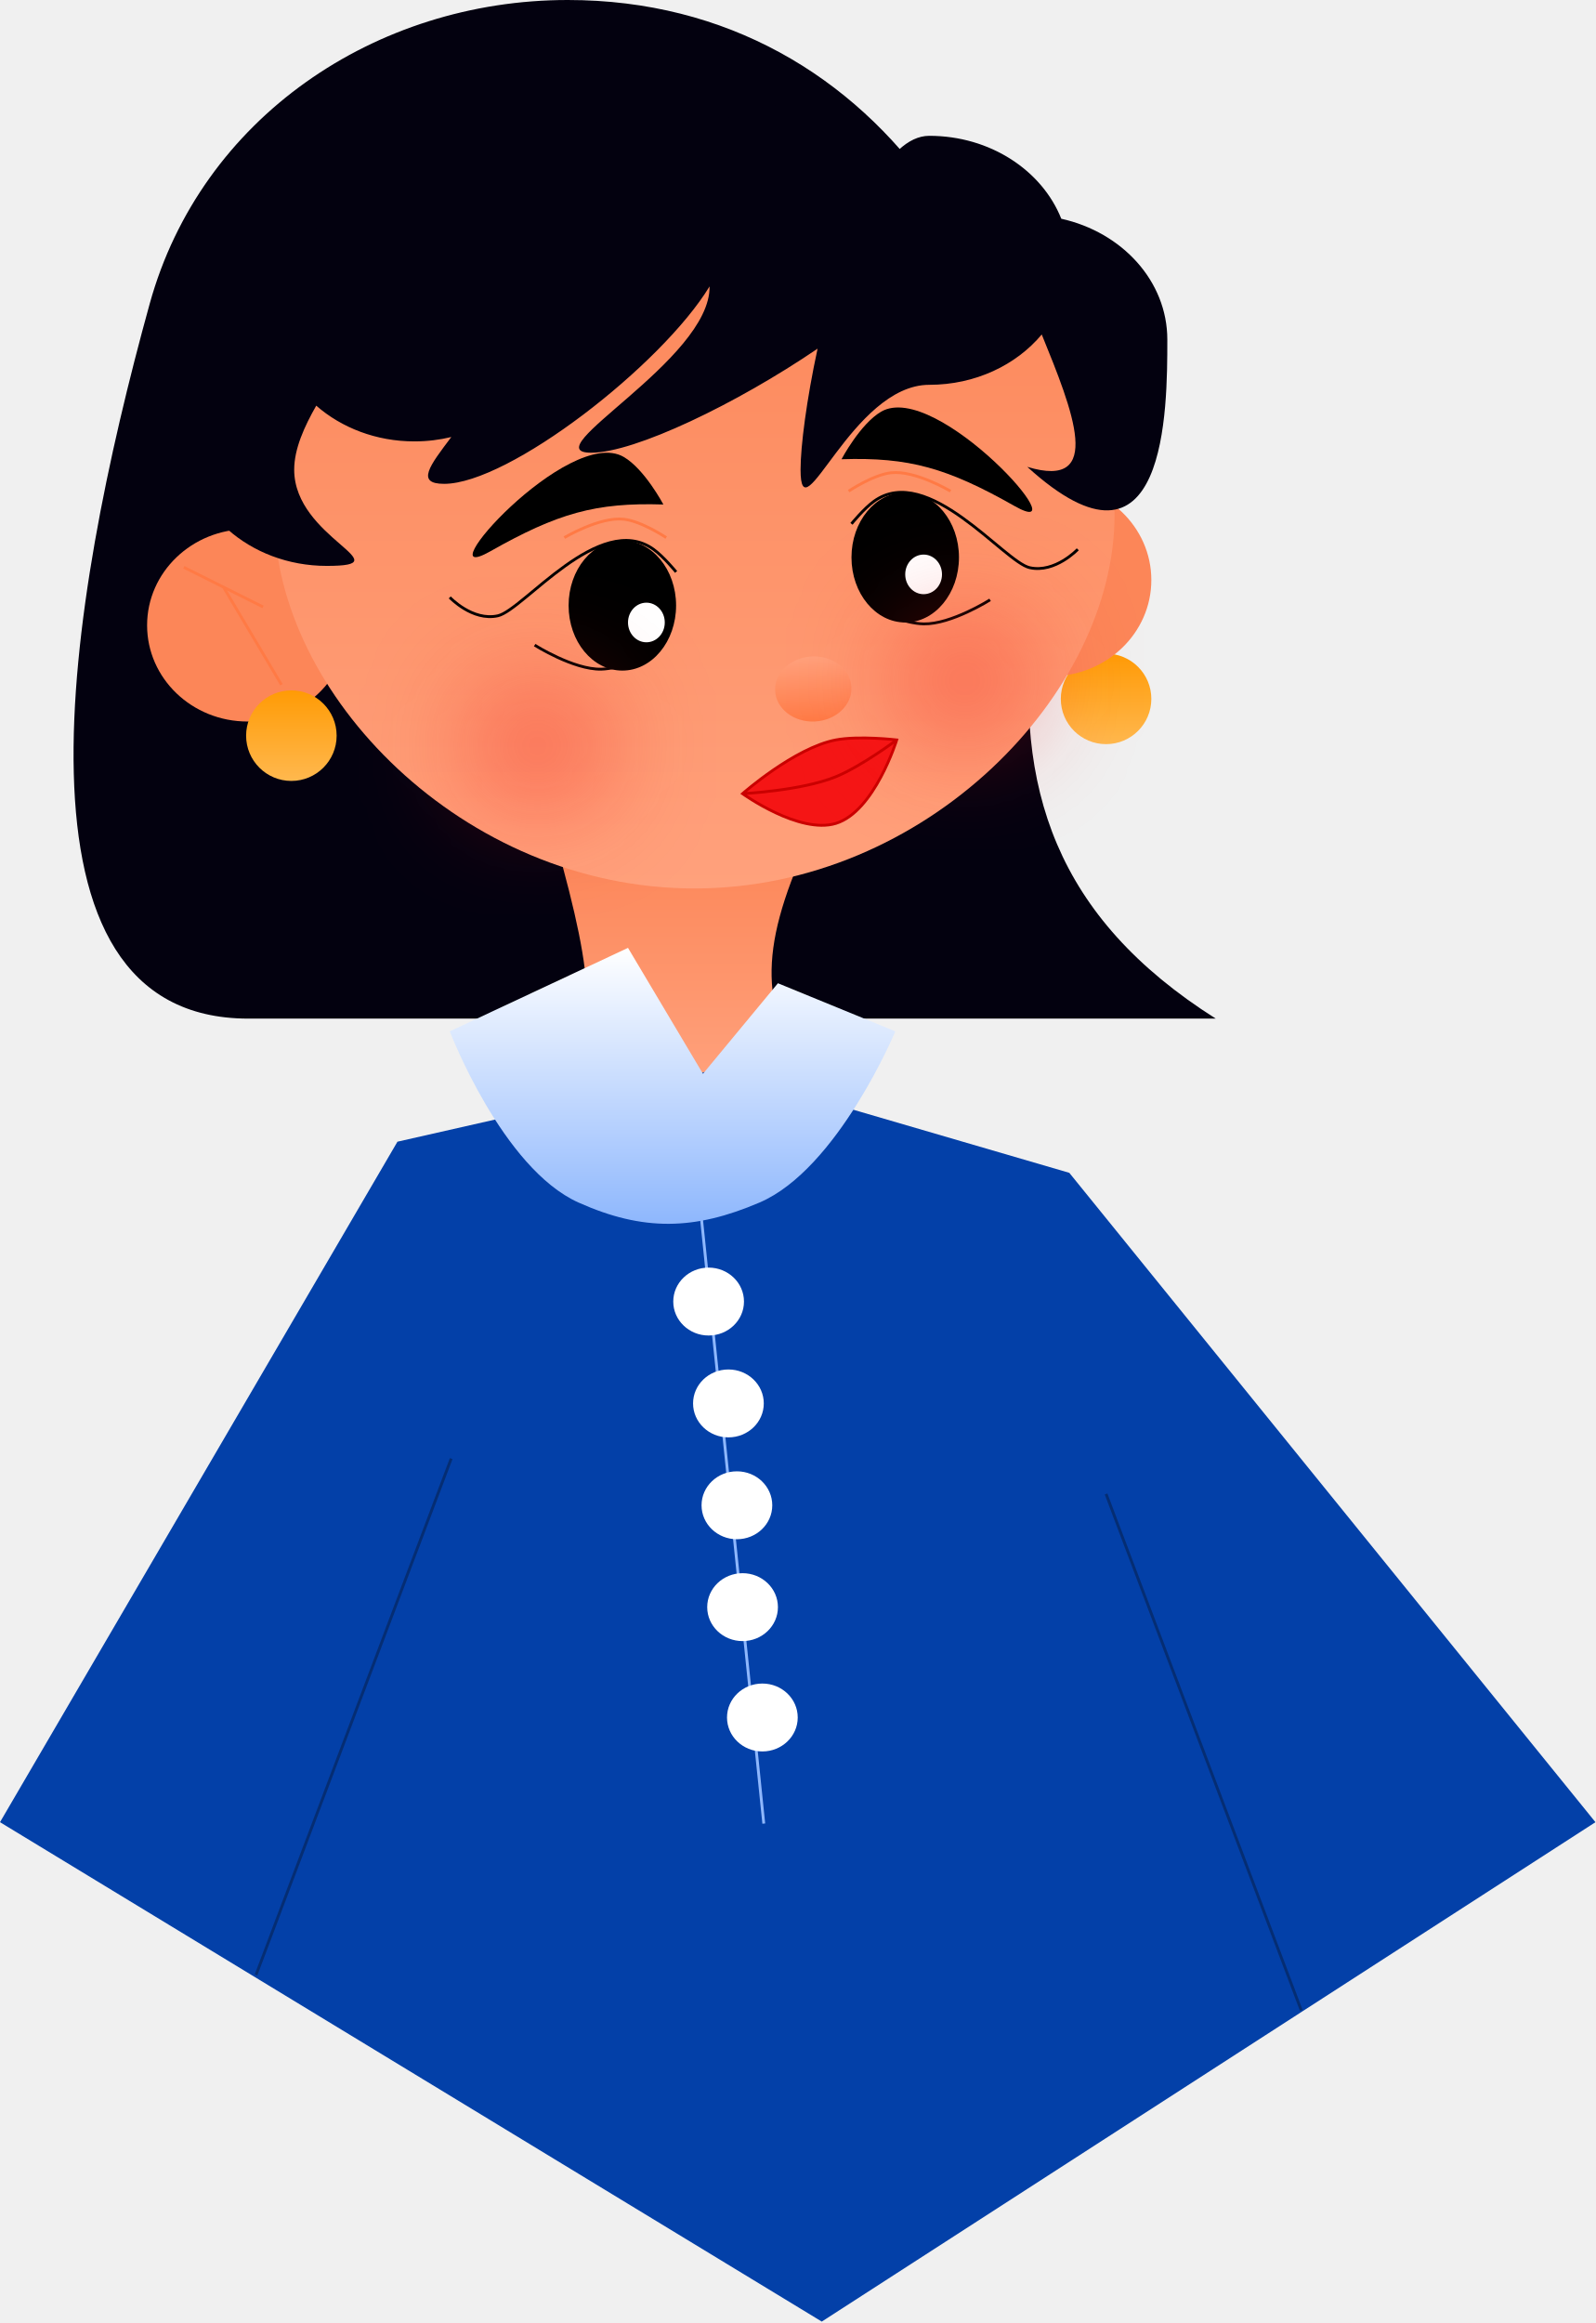
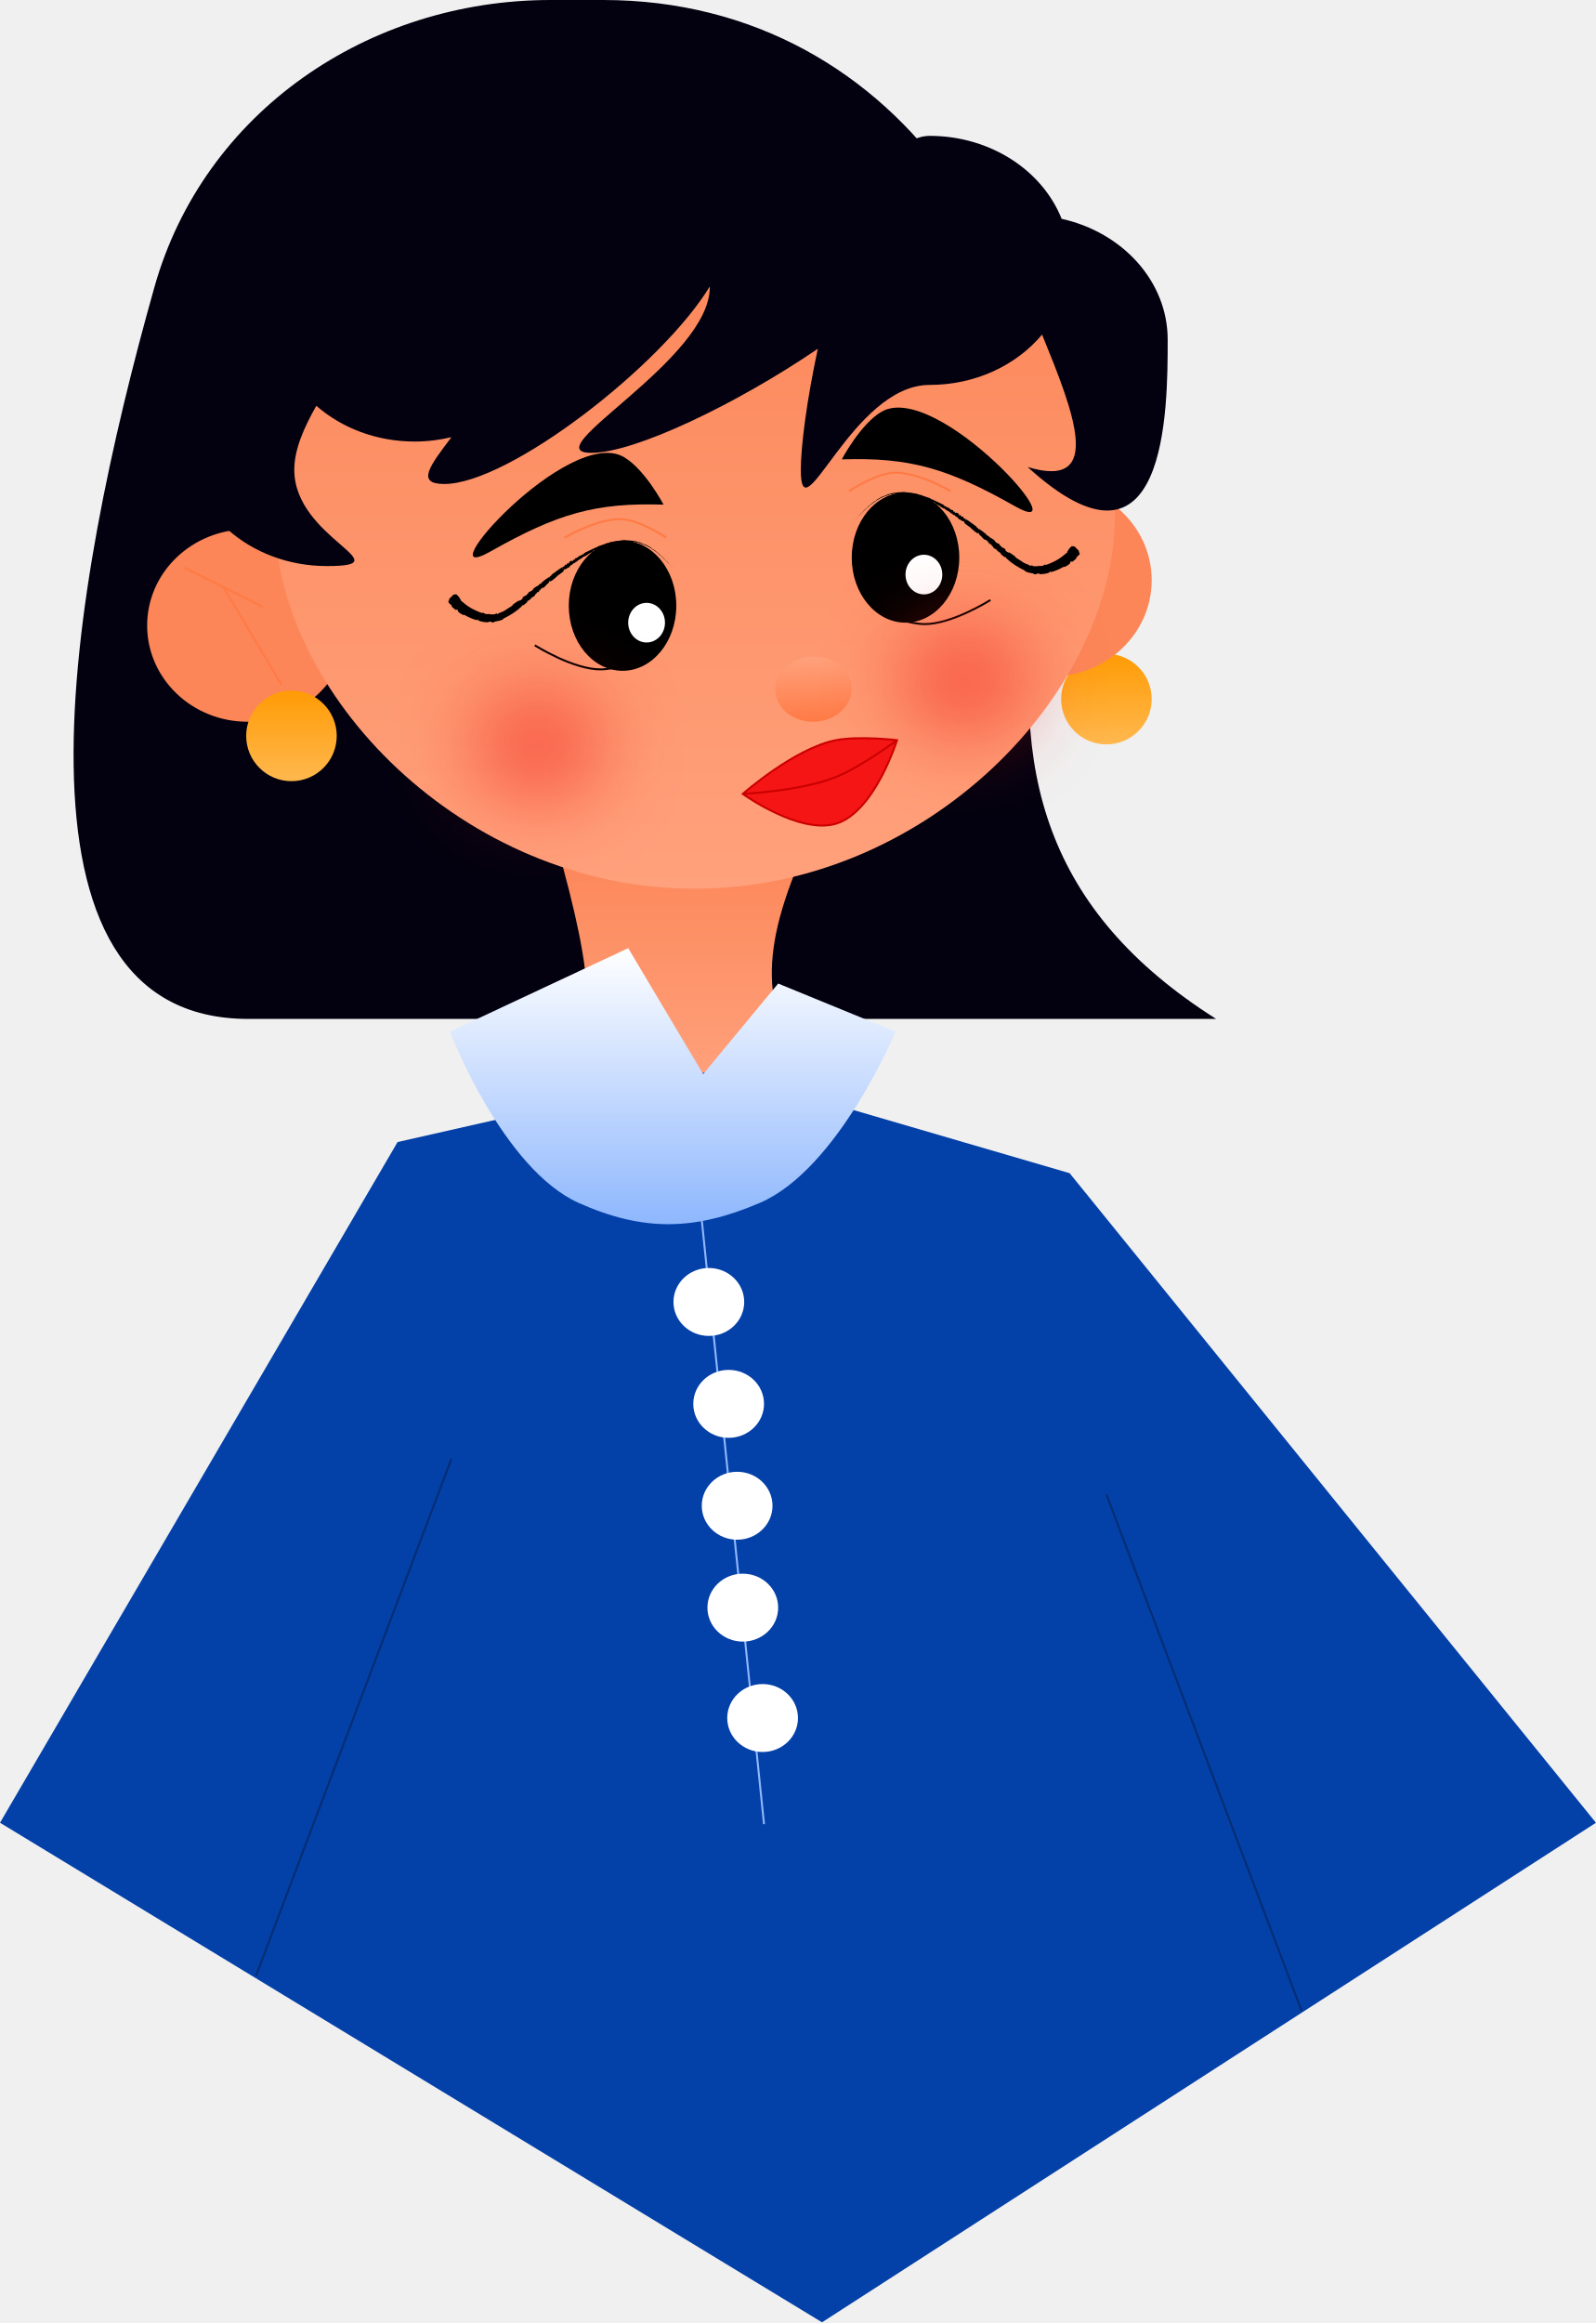
- <svg xmlns="http://www.w3.org/2000/svg" width="564" height="821" viewBox="0 0 564 821" fill="none">
-   <path d="M52.931 107.31C23.582 213.407 -0.922 360 87.778 360H429.778C373.196 324.208 358.353 278.384 365.101 219.348C377.884 107.51 313.273 0 200.707 0C132.654 0 71.075 41.721 52.931 107.31Z" fill="#03010F" />
-   <path d="M196.5 383.5C211.773 367.604 210.598 347.412 196.5 297.5H285.5C267.429 337.584 269.618 355.627 285.5 383.5H196.5Z" fill="url(#paint0_linear_407_3073)" />
-   <ellipse cx="87.5" cy="221" rx="35.5" ry="34" fill="#FC8658" />
-   <circle cx="103" cy="260" r="16" fill="url(#paint1_linear_407_3073)" />
-   <circle cx="391" cy="247" r="16" fill="url(#paint2_linear_407_3073)" />
-   <ellipse cx="35.5" cy="34" rx="35.5" ry="34" transform="matrix(-1 0 0 1 407 171)" fill="#FC8658" />
-   <path d="M394 182C394 244.96 327.514 314 245.5 314C163.486 314 97 244.96 97 182C97 119.04 163.486 68 245.5 68C327.514 68 394 119.04 394 182Z" fill="url(#paint3_linear_407_3073)" />
-   <path d="M279.5 37C294.862 37 308.59 43.221 317.669 52.983C321.087 49.807 324.704 48 328.5 48C350.042 48 368.365 60.233 375.169 77.309C396.699 82.082 412.65 99.384 412.65 120C412.65 144.301 412.65 210 363.15 165C390.596 173.317 379.201 145.05 368.26 118.211C359.239 129.005 344.789 136 328.5 136C301.162 136 283 190.301 283 166C283 157.687 285.125 141.252 289.017 123.226C260.42 142.693 224.377 160 209 160C187.891 160 251.25 127.208 250.835 101.216C233.912 129.1 179.903 171 157 171C146.841 171 151.965 164.509 159.544 154.452C155.388 155.459 151.015 156 146.5 156C132.98 156 120.728 151.18 111.795 143.37C107.577 150.757 104 158.627 104 166C104 190.301 142.838 200 115.5 200C88.162 200 66 180.301 66 156C66 137.471 78.885 121.619 97.124 115.133C97.042 114.098 97 113.053 97 112C97 87.7 119.162 68 146.5 68C151.502 68 156.33 68.662 160.882 69.889C168.392 54.088 185.99 43 206.5 43C219.389 43 231.127 47.381 239.935 54.557C248.968 43.895 263.328 37 279.5 37Z" fill="#03010F" />
-   <path d="M159 211.132C159 211.132 167 219.632 176 217.632C185 215.632 212.029 180.506 231 194.132C234.589 196.709 239 202.132 239 202.132" stroke="black" />
-   <path d="M381 194.132C381 194.132 373 202.632 364 200.632C355 198.632 327.971 163.506 309 177.132C305.411 179.709 301 185.132 301 185.132" stroke="black" />
-   <ellipse cx="220" cy="214" rx="19" ry="23" fill="black" />
-   <ellipse cx="320" cy="197" rx="19" ry="23" fill="black" />
-   <path d="M189 228C189 228 202.743 236.699 212.5 236.5C218.75 236.373 228 232.5 228 232.5" stroke="black" />
-   <path d="M350 212C350 212 336.257 220.699 326.5 220.5C320.25 220.373 311 216.5 311 216.5" stroke="black" />
-   <path d="M220.457 161.473C200.905 150.185 149.41 208.365 173.27 194.875C197.131 181.384 210.537 177.533 234.504 178.302C234.504 178.302 227.871 165.754 220.457 161.473Z" fill="black" />
-   <path d="M311.526 145.473C331.078 134.185 382.573 192.365 358.713 178.875C334.853 165.384 321.446 161.533 297.479 162.302C297.479 162.302 304.112 149.754 311.526 145.473Z" fill="black" />
-   <ellipse cx="228.5" cy="220" rx="6.5" ry="7" fill="white" />
-   <ellipse cx="326.5" cy="203" rx="6.5" ry="7" fill="white" />
-   <ellipse cx="287.5" cy="243.5" rx="13.5" ry="11.5" transform="rotate(-2.83036 287.5 243.5)" fill="url(#paint4_linear_407_3073)" />
-   <path d="M295.5 261.5C303.75 259.939 317 261.5 317 261.5C317 261.5 309.129 286.821 295.5 291C282.57 294.964 262.5 280.5 262.5 280.5C262.5 280.5 280.888 264.264 295.5 261.5Z" fill="#F51515" />
-   <path d="M262.5 280.5C262.5 280.5 283.376 279.459 295.5 274.5C304.582 270.786 317 261.5 317 261.5M317 261.5C317 261.5 309.129 286.821 295.5 291C282.57 294.964 262.5 280.5 262.5 280.5C262.5 280.5 280.888 264.264 295.5 261.5C303.75 259.939 317 261.5 317 261.5Z" stroke="#CA0000" />
-   <path d="M199.5 190C199.5 190 211.966 182.568 220.5 183.5C226.847 184.193 235.5 190 235.5 190" stroke="#FF7A45" />
-   <path d="M336 173.581C336 173.581 323.534 166.149 315 167.081C308.653 167.774 300 173.581 300 173.581" stroke="#FF7A45" />
+ <svg xmlns="http://www.w3.org/2000/svg" width="804" height="1170" viewBox="0 0 804 1170" fill="none">
+   <path d="M77.795 144.598C34.971 296.374 -3.665 513.191 125.13 513.191H612.662C526.491 458.683 508.229 387.851 522.856 295.172C546.516 145.259 455.584 0 303.816 0H277.387C185.635 0 102.711 56.294 77.795 144.598Z" fill="#03010F" />
+   <path d="M280.117 546.691C301.89 524.031 300.213 495.248 280.117 424.096H406.989C381.228 481.237 384.349 506.957 406.989 546.691H280.117Z" fill="url(#paint0_linear_407_3073)" />
+   <ellipse cx="124.734" cy="315.043" rx="50.606" ry="48.468" fill="#FC8658" />
+   <circle cx="146.83" cy="370.638" r="22.808" fill="url(#paint1_linear_407_3073)" />
+   <circle cx="557.383" cy="352.106" r="22.808" fill="url(#paint2_linear_407_3073)" />
+   <ellipse cx="50.606" cy="48.468" rx="50.606" ry="48.468" transform="matrix(-1 0 0 1 580.191 243.766)" fill="#FC8658" />
+   <path d="M561.66 259.447C561.66 349.199 466.882 447.617 349.968 447.617C233.054 447.617 138.277 349.199 138.277 259.447C138.277 169.695 233.054 96.936 349.968 96.936C466.882 96.936 561.66 169.695 561.66 259.447Z" fill="url(#paint3_linear_407_3073)" />
+   <path d="M398.437 52.745C420.336 52.745 439.904 61.612 452.847 75.528C457.719 71.001 462.877 68.425 468.287 68.425C498.995 68.425 525.122 85.862 534.82 110.204C565.51 117.01 588.246 141.677 588.246 171.064C588.246 205.705 588.246 299.361 517.683 235.212C556.807 247.068 540.564 206.774 524.967 168.514C512.108 183.901 491.508 193.873 468.287 193.873C429.316 193.873 403.426 271.279 403.426 236.638C403.426 224.788 406.455 201.361 412.002 175.664C371.237 203.415 319.856 228.085 297.936 228.085C267.845 228.085 358.165 181.339 357.573 144.287C333.45 184.036 256.457 243.766 223.809 243.766C209.328 243.766 216.63 234.515 227.432 220.182C221.508 221.616 215.275 222.383 208.84 222.383C189.567 222.383 172.099 215.514 159.364 204.381C153.353 214.911 148.255 226.128 148.255 236.638C148.255 271.279 203.62 285.106 164.649 285.106C125.678 285.106 94.085 257.024 94.085 222.383C94.085 195.97 112.453 173.37 138.454 164.125C138.338 162.65 138.277 161.161 138.277 159.66C138.277 125.019 169.869 96.936 208.84 96.936C215.971 96.936 222.855 97.878 229.344 99.626C240.051 77.103 265.135 61.297 294.372 61.297C312.746 61.297 329.479 67.541 342.034 77.77C354.911 62.572 375.383 52.745 398.437 52.745Z" fill="#03010F" />
+   <path d="M229.907 299.352C230.443 299.758 231.043 300.441 231.482 300.988C231.622 301.161 231.425 301.229 231.52 301.356C231.695 301.596 231.966 301.705 232.141 301.952C232.197 302.034 231.933 302.185 231.997 302.265C232.359 302.713 232.826 302.977 233.248 303.357C235.346 305.232 237.731 306.696 240.331 307.767C241.186 308.122 242.213 308.664 243.173 308.765C243.284 308.776 243.262 308.545 243.287 308.532C243.659 308.325 243.469 308.741 243.672 308.841C244.478 309.234 245.447 309.366 246.28 309.32C246.631 309.299 246.291 308.859 246.636 309.111C246.66 309.128 246.567 309.353 246.664 309.38C246.882 309.441 247.304 309.401 247.472 309.414C247.8 309.442 247.855 309.437 248.167 309.422C248.593 309.402 249.107 309.463 249.558 309.346C249.652 309.321 249.491 309.116 249.636 309.056C249.78 308.997 250.182 308.949 250.329 308.973C250.475 308.999 250.454 309.183 250.487 309.217C250.549 309.284 250.616 309.307 250.685 309.301C250.877 309.29 251.058 308.946 251.095 308.925C252.035 308.436 253 308.241 253.919 307.727C254.679 307.293 255.303 306.801 256.011 306.345C256.789 305.845 257.523 305.465 258.264 304.902C258.34 304.844 258.106 304.717 258.198 304.646C259.186 303.894 260.225 303.141 261.322 302.484C261.434 302.417 261.429 302.678 261.549 302.621C262.301 302.246 263.464 301.808 263.298 300.841C263.737 300.533 264.271 300.15 264.738 299.992C265.043 299.887 264.948 300.235 265.18 299.93C265.233 299.861 265.03 299.788 265.119 299.697C265.49 299.31 265.986 298.983 266.346 298.57C266.419 298.486 266.292 298.381 266.297 298.34C266.343 298.001 266.919 298.034 267.009 297.997C267.688 297.714 268.039 297.321 268.562 296.902C268.683 296.805 268.406 296.759 268.519 296.66C269.095 296.154 269.713 295.678 270.359 295.272C270.503 295.182 270.494 295.413 270.568 295.377C270.894 295.216 270.747 294.914 271.058 294.754C271.123 294.72 271.185 294.859 271.206 294.863C271.528 294.928 271.431 294.544 271.467 294.505C271.909 294.011 272.472 294.033 272.936 293.59C272.992 293.537 272.742 293.505 272.906 293.364C274.007 292.416 275.201 291.537 276.416 290.758C276.601 290.64 276.558 290.837 276.579 290.841C276.909 290.895 276.817 290.546 276.866 290.493C277.256 290.076 277.842 289.965 277.909 289.426C279.895 288.062 281.694 286.474 283.818 285.345C283.845 285.33 283.885 285.478 283.938 285.448C284.576 285.09 284.332 284.991 284.571 284.496C284.632 284.371 285.122 284.423 285.162 284.424C285.309 284.426 285.328 284.667 285.37 284.658C285.715 284.576 285.276 284.046 285.643 283.794C285.656 283.787 285.679 283.923 285.717 283.912C285.835 283.878 285.901 283.772 286.019 283.743C286.291 283.678 286.552 283.894 286.77 283.515C286.798 283.467 286.519 283.196 286.859 282.99C286.994 282.908 287.576 282.514 287.754 282.426C287.932 282.338 287.886 282.512 287.9 282.508C288.429 282.348 288.298 282.513 288.646 282.56C288.993 282.606 288.63 282.189 288.687 282.079C288.744 281.969 289.139 281.866 289.242 281.851C289.346 281.837 289.287 281.963 289.371 281.938C289.928 281.771 289.432 281.58 289.541 281.41C289.8 281.008 290.3 281.162 290.659 280.981C290.757 280.932 290.634 280.904 290.712 280.846C291.02 280.618 291.278 280.6 291.59 280.282C291.641 280.229 291.823 279.854 292.104 279.882C292.144 279.886 292.115 280.013 292.264 279.948C292.488 279.851 292.871 279.648 293.079 279.491C293.235 279.374 292.966 279.354 293.201 279.273C293.306 279.237 293.177 279.414 293.369 279.34C293.56 279.266 294.005 279.007 294.174 278.908C294.342 278.809 294.194 278.764 294.204 278.749C294.265 278.665 294.567 278.436 294.596 278.42C296.044 277.612 297.52 277.056 298.953 276.32C299.068 276.262 298.945 276.201 298.962 276.191C299.344 275.966 299.148 276.368 299.466 276.325C299.336 276.148 299.517 276.107 299.788 275.959C299.919 275.888 299.811 275.846 299.82 275.833C299.971 275.629 300.178 275.715 300.227 275.729C300.409 275.78 300.497 275.587 300.62 275.621C300.742 275.655 300.581 275.853 300.849 275.735C300.895 275.634 300.617 275.54 300.81 275.424C301.526 274.986 303.086 274.543 303.722 274.337C304.363 274.125 304.563 274.047 304.953 273.945C305.651 273.766 305.36 273.724 305.77 273.538C306.182 273.355 306.063 273.716 306.144 273.762C306.223 273.808 306.269 273.723 306.354 273.736C306.438 273.749 306.291 273.84 306.468 273.802C306.645 273.763 307.089 273.515 307.133 273.434C307.227 273.259 306.969 273.169 307.452 273.1C307.48 273.096 307.411 273.195 307.518 273.176C308.364 273.022 309.225 272.835 310.058 272.735C310.172 272.721 310.086 272.82 310.153 272.813C310.854 272.741 310.584 272.649 310.945 272.44C310.89 272.652 311.121 272.735 311.647 272.662C311.964 272.62 311.898 272.543 312.097 272.459C312.157 272.434 312.388 272.466 312.424 272.422C312.545 272.281 312.317 272.157 312.872 272.165C312.896 272.165 312.826 272.241 312.909 272.238C313.449 272.221 313.509 272.085 314.097 272.043C314.559 272.01 315.379 272.076 315.898 272.103C315.884 272.295 316.377 272.262 316.583 272.143C316.923 272.165 317.289 272.184 317.615 272.231C317.727 272.248 317.648 272.293 317.662 272.3C317.87 272.408 318.028 272.303 318.101 272.307C318.896 272.352 319.518 272.538 320.276 272.608C320.303 272.61 320.369 272.507 320.551 272.632C320.562 272.641 320.307 272.637 320.654 272.718C321.003 272.799 321.64 273.018 322.123 273.11C322.24 273.132 322.554 273.139 322.765 273.278C322.793 273.297 322.75 273.314 322.79 273.344C322.916 273.441 323.028 273.369 323.167 273.51C323.307 273.651 323.633 273.829 324.118 273.958C324.133 273.962 324.269 273.932 324.411 273.992C324.638 274.088 324.954 274.242 325.19 274.349C325.303 274.401 325.25 274.326 325.27 274.334C326.034 274.663 326.583 274.995 327.324 275.444C327.463 275.527 327.893 275.724 328.139 275.933C328.41 276.163 328.006 276.117 328.706 276.525C328.855 276.613 329.056 276.67 329.275 276.773C329.463 276.859 329.669 276.988 329.856 277.195C330.768 277.858 331.534 278.578 332.394 279.312C332.433 279.345 332.582 279.42 332.67 279.503C332.8 279.625 332.857 279.706 332.949 279.794C333.334 280.163 333.696 280.488 334.06 280.85C334.198 280.988 334.137 280.952 334.302 281.117C334.467 281.281 334.591 281.374 334.805 281.606C334.967 281.781 335.103 281.977 335.322 282.207C335.359 282.189 335.507 282.341 335.783 282.615C335.836 282.667 335.79 282.601 335.815 282.625C335.918 282.724 336.001 282.826 336.098 282.919C336.122 282.943 336.132 282.936 336.152 282.954C336.323 283.112 336.557 283.401 336.6 283.454C336.76 283.647 336.845 283.721 336.971 283.866C337.097 284.01 336.897 283.804 337.047 283.971C337.351 284.31 337.757 284.752 338.065 285.095C338.19 285.235 338.111 285.134 338.129 285.154C338.389 285.442 338.643 285.741 338.79 285.889C338.948 286.119 338.942 286.056 339.303 286.485C339.33 286.517 339.358 286.566 339.249 286.443C339.135 286.317 338.976 286.128 338.817 285.954C338.776 285.908 338.562 285.693 338.53 285.66C338.295 285.412 338.29 285.364 338.278 285.348C338.156 285.184 337.886 284.917 337.815 284.843C337.497 284.506 337.236 284.216 336.966 283.938C336.788 283.754 336.751 283.761 336.614 283.617C336.158 283.139 336.039 282.937 335.569 282.525C335.468 282.437 335.53 282.564 335.218 282.201C335.198 282.178 334.973 281.904 334.811 281.776C334.791 281.76 334.781 281.771 334.756 281.748C334.587 281.594 334.488 281.481 334.306 281.313C334.124 281.145 333.902 280.947 333.701 280.75C333.579 280.631 333.443 280.458 333.389 280.397C333.238 280.222 333.029 280.084 332.945 279.966C332.86 279.846 333.098 280.003 332.836 279.732C332.791 279.76 332.732 279.776 332.68 279.799C332.069 279.246 331.467 278.702 330.824 278.184C330.744 278.12 330.804 278.211 330.718 278.144C330.354 277.86 330.048 277.592 329.659 277.319C329.492 277.202 329.308 277.088 329.127 276.979C328.971 276.885 328.813 276.792 328.663 276.698C328.51 276.496 328.007 276.206 327.655 275.99C327.531 275.914 327.552 275.898 327.468 275.84C327.147 275.62 327.263 275.781 327.164 275.74C326.738 275.568 326.814 275.392 326.316 275.136C326.29 275.122 325.924 275.057 325.877 275.043C325.579 274.948 325.847 274.987 325.677 274.896C325.364 274.733 325.153 274.607 324.763 274.478C324.649 274.44 324.358 274.399 324.166 274.264C324.141 274.247 324.171 274.217 324.149 274.206C323.75 274.011 323.687 274.123 323.432 274.079C323.177 274.035 322.832 273.833 322.763 273.784C322.584 273.658 322.925 273.805 322.938 273.803C323.09 273.771 322.812 273.693 322.604 273.623C322.613 273.49 322.315 273.408 322.388 273.551C322.396 273.566 322.563 273.604 322.604 273.623C322.381 273.686 322.056 273.612 321.731 273.4C321.578 273.301 321.757 273.274 321.235 273.17C320.996 273.125 321.065 273.238 320.851 273.217C320.364 273.171 319.764 272.969 319.267 272.912C319.087 272.891 319.253 272.971 319.13 272.96C318.804 272.93 318.523 272.854 318.193 272.844C318.163 272.843 318.228 272.91 318.127 272.901C317.356 272.839 316.685 272.767 315.873 272.763C315.484 272.76 314.789 272.816 314.384 272.834C313.683 272.86 312.81 272.842 312.221 272.947C311.835 273.016 311.929 273.079 311.771 273.154C311.466 273.299 310.874 273.222 310.791 273.208C310.789 273.207 311.12 273.131 310.936 273.123C310.819 273.06 310.795 273.207 310.791 273.208C310.736 273.198 310.07 273.308 309.945 273.351C309.876 273.374 309.93 273.439 309.894 273.449C309.036 273.7 308.156 273.948 307.275 274.167C307.26 274.17 307.259 274.077 307.222 274.085C306.707 274.194 306.415 274.402 306.021 274.603C305.627 274.805 305.294 274.9 304.995 274.832C304.686 274.964 304.229 275.055 303.958 275.11C303.689 275.163 303.72 275.358 303.699 275.37C303.05 275.757 302.607 275.822 301.885 276.114C301.548 276.251 300.896 276.578 300.544 276.77C300.266 276.921 300.074 276.959 299.824 277.115C299.79 277.136 299.865 277.204 299.856 277.213C299.611 277.459 299.654 277.181 299.576 277.173C299.292 277.145 299.118 277.139 298.78 277.388C298.702 277.445 298.604 277.877 298.459 277.976C298.271 278.104 298.291 277.954 298.095 278.091C298.078 278.102 298.116 278.169 297.985 278.234C297.381 278.54 296.695 278.866 296.091 279.22C296.008 279.268 296.176 279.318 296.057 279.39C295.5 279.728 294.881 280.091 294.302 280.372C294.159 280.441 294.197 280.309 294.154 280.303C293.89 280.268 293.756 280.635 293.717 280.665C292.79 281.38 291.916 281.672 290.973 282.429C290.922 282.47 290.66 282.984 290.345 282.907C290.324 282.902 290.006 282.818 289.937 283.07C289.933 283.086 290.116 283.115 289.911 283.24C289.706 283.365 289.436 283.657 289.085 283.728C288.975 283.75 288.629 283.681 288.486 284.029C288.475 284.052 288.342 284.716 288.023 284.551C287.971 284.523 287.803 284.225 287.598 284.585C287.559 284.655 287.707 284.642 287.582 284.791C287.391 285.02 287.029 285.167 286.833 285.504C286.799 285.562 286.725 285.913 286.452 285.891C286.409 285.887 286.392 285.754 286.295 285.809C285.832 286.073 285.435 286.47 284.958 286.726C284.789 286.818 284.752 286.601 284.562 286.678C284.373 286.755 284.022 286.955 283.91 287.154C283.798 287.353 284.166 287.47 283.934 287.68C282.934 288.596 281.765 289.282 280.696 290.105C280.537 290.227 280.74 290.218 280.512 290.406C279.663 291.102 278.297 292.393 277.398 292.793C276.676 293.112 277.311 292.368 276.806 292.671C276.562 292.817 276.592 293.339 276.548 293.393C276.127 293.923 275.66 294.072 275.246 294.499C275.16 294.588 275.362 294.645 275.287 294.72C275.032 294.977 274.695 295.162 274.444 295.396C274.331 295.502 274.438 295.588 274.325 295.672C274.054 295.874 273.792 296.024 273.462 296.138C273.432 296.149 273.477 295.886 273.284 296.043C272.973 296.296 272.513 296.521 272.238 296.932C272.158 297.053 272.358 297.304 271.991 297.329C271.914 297.334 271.728 296.984 271.678 297.468C271.668 297.548 271.519 298.278 271.119 298.238C271.013 298.228 270.664 298.105 270.572 298.251C270.56 298.272 270.74 298.349 270.648 298.451C270.326 298.807 269.912 299.139 269.572 299.509C269.481 299.609 269.75 299.621 269.61 299.765C269.226 300.162 268.689 300.568 268.25 300.871C268.084 300.986 268.089 300.774 268.067 300.77C267.711 300.71 267.846 301.09 267.802 301.158C267.52 301.576 267.131 301.678 266.83 302C266.747 302.089 266.928 302.174 266.92 302.202C266.833 302.489 266.764 302.114 266.622 302.189C266.225 302.395 265.861 302.727 265.524 303.046C265.402 303.162 265.682 303.207 265.571 303.309C264.908 303.927 264.249 304.464 263.475 304.951C263.334 305.039 263.307 304.839 263.256 304.83C262.903 304.767 262.871 305.278 262.833 305.357C262.659 305.714 262.458 305.681 262.236 305.901C261.117 307.006 259.522 308.137 258.292 308.943C256.597 310.047 255.318 310.713 253.434 311.657C253.318 311.712 253.538 311.893 253.438 311.945C252.891 312.226 252.114 312.513 251.433 312.667C250.656 312.847 249.885 312.975 249.097 313.116C248.98 313.136 249.176 313.365 248.987 313.406C248.602 313.492 248.092 313.524 247.694 313.466C247.499 313.437 247.75 313.205 247.556 313.181C247.106 313.122 246.625 313.112 246.168 313.146C245.972 313.161 246.259 313.429 246.002 313.428C244.254 313.42 242.515 313.231 240.927 312.487C240.817 312.436 240.862 311.873 240.597 311.914C240.537 312.059 240.488 312.235 240.436 312.393C238.009 311.856 235.826 310.745 233.714 309.592C233.625 309.543 233.628 309.899 233.454 309.806C232.441 309.262 231.426 308.769 230.629 307.872C230.55 307.783 230.916 307.347 230.59 307.233C230.533 307.214 230.072 306.993 229.89 307.017C229.864 307.022 229.786 307.291 229.645 307.204C228.834 306.693 228.067 306.049 227.429 305.327C227.324 305.207 227.64 305.09 227.567 305.003C227.072 304.406 226.284 304.025 225.914 303.324C225.665 302.849 226.161 302.612 226.321 302.069C226.354 302.002 226.131 301.767 226.343 301.562C226.847 301.021 227.504 300.537 228.03 299.948C228.128 299.862 227.907 299.744 228.043 299.673C228.043 299.673 228.043 299.673 228.043 299.673C228.072 299.642 228.116 299.598 228.214 299.566C228.234 299.548 228.5 299.631 228.648 299.583C228.742 299.543 228.904 299.281 229.045 299.25C229.182 299.217 229.094 299.482 229.284 299.47C229.483 299.463 229.686 299.189 229.907 299.352ZM302.74 275.366C302.468 275.374 302.561 275.711 302.785 275.529C302.796 275.52 302.753 275.366 302.74 275.366ZM331.517 278.653C331.293 278.4 331.075 278.309 331.23 278.486C331.387 278.662 331.585 278.729 331.517 278.653ZM334.088 280.972C333.828 280.681 333.704 280.719 334.022 280.992C334.041 281.007 334.104 280.989 334.088 280.972ZM227.287 302.773C227.296 302.763 227.146 302.608 227.131 302.613C226.823 302.778 227.127 303.088 227.287 302.773ZM336.513 283.412C336.436 283.316 336.188 283.07 336.283 283.189C336.359 283.283 336.609 283.531 336.513 283.412ZM290.785 281.161C290.778 281.157 290.649 281.232 290.672 281.262C290.745 281.36 290.902 281.22 290.785 281.161ZM340.4 287.782C339.844 287.124 339.516 286.714 340.118 287.435C340.228 287.566 339.882 287.158 340.02 287.324C340.277 287.63 340.443 287.826 340.701 288.144C340.745 288.196 340.437 287.825 340.399 287.781C340.4 287.781 340.4 287.782 340.4 287.782ZM302.451 275.035C302.444 275.032 302.251 275.104 302.248 275.111C302.185 275.255 302.574 275.108 302.451 275.035ZM283.454 285.78C283.436 285.775 283.042 286.044 283.037 286.064C282.997 286.429 283.791 285.883 283.454 285.78ZM315.906 272.108C316.134 272.037 316.407 272.041 316.582 272.143C316.358 272.127 316.132 272.118 315.906 272.108Z" fill="black" />
+   <path d="M539.881 275.118C539.344 275.524 538.745 276.207 538.305 276.754C538.165 276.927 538.362 276.995 538.267 277.122C538.092 277.362 537.821 277.471 537.647 277.718C537.59 277.8 537.854 277.95 537.79 278.031C537.428 278.479 536.961 278.743 536.539 279.123C534.441 280.998 532.056 282.462 529.456 283.533C528.602 283.888 527.575 284.43 526.614 284.531C526.503 284.542 526.525 284.311 526.501 284.298C526.128 284.091 526.318 284.507 526.115 284.607C525.309 285 524.341 285.132 523.508 285.086C523.156 285.065 523.496 284.625 523.152 284.877C523.127 284.894 523.22 285.119 523.124 285.146C522.905 285.207 522.483 285.166 522.315 285.18C521.987 285.207 521.932 285.203 521.62 285.188C521.194 285.168 520.681 285.229 520.229 285.112C520.135 285.087 520.296 284.882 520.151 284.822C520.007 284.763 519.605 284.715 519.458 284.739C519.312 284.765 519.333 284.949 519.301 284.983C519.239 285.05 519.171 285.073 519.103 285.067C518.91 285.056 518.729 284.712 518.692 284.691C517.752 284.202 516.787 284.007 515.868 283.493C515.108 283.059 514.484 282.567 513.777 282.111C512.998 281.611 512.264 281.231 511.523 280.667C511.447 280.61 511.681 280.483 511.589 280.412C510.601 279.66 509.562 278.906 508.465 278.25C508.353 278.183 508.358 278.444 508.239 278.387C507.486 278.012 506.323 277.574 506.49 276.607C506.05 276.299 505.516 275.916 505.05 275.758C504.745 275.653 504.84 276.001 504.607 275.696C504.554 275.627 504.757 275.554 504.669 275.462C504.297 275.076 503.801 274.749 503.441 274.336C503.368 274.252 503.495 274.147 503.49 274.106C503.444 273.767 502.868 273.8 502.778 273.763C502.099 273.48 501.749 273.087 501.225 272.668C501.104 272.571 501.381 272.525 501.269 272.426C500.692 271.92 500.074 271.444 499.428 271.038C499.284 270.948 499.293 271.179 499.219 271.143C498.893 270.982 499.04 270.68 498.73 270.52C498.664 270.486 498.602 270.625 498.582 270.629C498.26 270.694 498.356 270.31 498.32 270.271C497.878 269.777 497.315 269.799 496.851 269.356C496.795 269.303 497.045 269.271 496.882 269.13C495.78 268.182 494.586 267.302 493.372 266.524C493.186 266.406 493.229 266.603 493.208 266.607C492.878 266.661 492.97 266.312 492.921 266.259C492.531 265.842 491.946 265.731 491.878 265.192C489.892 263.828 488.094 262.24 485.969 261.111C485.942 261.096 485.902 261.244 485.849 261.214C485.212 260.856 485.456 260.757 485.216 260.262C485.155 260.137 484.666 260.189 484.626 260.19C484.478 260.192 484.459 260.433 484.417 260.424C484.072 260.342 484.511 259.811 484.144 259.56C484.132 259.553 484.108 259.689 484.07 259.678C483.952 259.644 483.886 259.538 483.768 259.509C483.497 259.444 483.236 259.66 483.017 259.281C482.989 259.233 483.268 258.962 482.928 258.756C482.793 258.674 482.211 258.28 482.033 258.192C481.855 258.104 481.902 258.278 481.887 258.274C481.358 258.114 481.489 258.279 481.141 258.326C480.795 258.372 481.158 257.955 481.101 257.845C481.043 257.735 480.648 257.632 480.545 257.617C480.441 257.603 480.5 257.729 480.416 257.704C479.859 257.537 480.355 257.346 480.246 257.175C479.987 256.774 479.487 256.928 479.128 256.747C479.031 256.698 479.153 256.67 479.075 256.612C478.767 256.384 478.509 256.366 478.197 256.048C478.146 255.995 477.964 255.62 477.683 255.647C477.643 255.652 477.673 255.779 477.523 255.714C477.299 255.617 476.916 255.414 476.708 255.257C476.552 255.14 476.821 255.12 476.586 255.039C476.482 255.003 476.611 255.18 476.419 255.106C476.228 255.032 475.782 254.772 475.613 254.674C475.445 254.575 475.594 254.53 475.584 254.515C475.522 254.431 475.22 254.202 475.191 254.186C473.743 253.378 472.267 252.821 470.834 252.086C470.719 252.028 470.842 251.967 470.825 251.957C470.444 251.732 470.639 252.134 470.321 252.091C470.452 251.914 470.271 251.873 469.999 251.725C469.868 251.654 469.976 251.612 469.967 251.599C469.816 251.395 469.61 251.481 469.56 251.495C469.378 251.546 469.291 251.353 469.168 251.387C469.046 251.421 469.206 251.619 468.938 251.501C468.892 251.4 469.17 251.306 468.977 251.19C468.261 250.752 466.702 250.309 466.065 250.103C465.424 249.891 465.224 249.813 464.834 249.711C464.136 249.532 464.427 249.49 464.017 249.304C463.605 249.121 463.724 249.482 463.643 249.528C463.564 249.574 463.519 249.489 463.434 249.502C463.349 249.515 463.497 249.606 463.319 249.568C463.142 249.529 462.698 249.281 462.654 249.2C462.56 249.025 462.818 248.935 462.335 248.866C462.307 248.862 462.376 248.961 462.269 248.942C461.423 248.788 460.562 248.601 459.729 248.5C459.615 248.487 459.701 248.586 459.635 248.579C458.934 248.507 459.203 248.415 458.842 248.206C458.898 248.418 458.667 248.501 458.14 248.428C457.823 248.386 457.889 248.309 457.69 248.225C457.631 248.2 457.399 248.232 457.363 248.188C457.242 248.047 457.47 247.923 456.916 247.93C456.891 247.931 456.961 248.007 456.878 248.004C456.339 247.987 456.278 247.851 455.69 247.809C455.228 247.776 454.408 247.842 453.889 247.869C453.903 248.061 453.411 248.028 453.204 247.909C452.865 247.931 452.498 247.95 452.173 247.997C452.061 248.013 452.139 248.059 452.125 248.066C451.917 248.174 451.759 248.069 451.686 248.073C450.892 248.117 450.269 248.304 449.511 248.374C449.484 248.376 449.418 248.273 449.237 248.398C449.225 248.406 449.481 248.403 449.133 248.484C448.784 248.565 448.147 248.784 447.665 248.876C447.547 248.898 447.233 248.905 447.022 249.044C446.994 249.063 447.037 249.08 446.998 249.11C446.871 249.207 446.76 249.135 446.62 249.276C446.481 249.417 446.155 249.595 445.669 249.724C445.654 249.728 445.518 249.698 445.376 249.758C445.149 249.854 444.833 250.008 444.597 250.115C444.484 250.167 444.537 250.092 444.518 250.1C443.754 250.429 443.205 250.761 442.463 251.21C442.324 251.293 441.895 251.49 441.648 251.699C441.377 251.929 441.781 251.883 441.081 252.291C440.932 252.379 440.731 252.436 440.512 252.539C440.325 252.625 440.118 252.754 439.932 252.961C439.019 253.624 438.253 254.344 437.393 255.078C437.355 255.111 437.205 255.186 437.117 255.269C436.987 255.391 436.93 255.472 436.838 255.56C436.453 255.928 436.092 256.254 435.727 256.616C435.589 256.754 435.651 256.718 435.486 256.883C435.321 257.047 435.197 257.14 434.982 257.371C434.82 257.547 434.684 257.743 434.465 257.972C434.428 257.955 434.28 258.107 434.004 258.381C433.952 258.433 433.997 258.367 433.972 258.391C433.869 258.49 433.787 258.592 433.689 258.685C433.665 258.709 433.655 258.702 433.635 258.72C433.465 258.878 433.23 259.167 433.187 259.22C433.028 259.413 432.942 259.487 432.816 259.632C432.69 259.776 432.89 259.57 432.74 259.737C432.436 260.076 432.031 260.518 431.723 260.861C431.597 261.001 431.676 260.9 431.658 260.92C431.398 261.208 431.144 261.507 430.997 261.655C430.839 261.885 430.845 261.822 430.484 262.251C430.457 262.283 430.429 262.332 430.539 262.209C430.652 262.083 430.812 261.894 430.97 261.72C431.011 261.674 431.225 261.459 431.257 261.426C431.493 261.178 431.497 261.13 431.509 261.114C431.631 260.95 431.901 260.683 431.972 260.609C432.29 260.272 432.551 259.982 432.821 259.703C432.999 259.52 433.036 259.527 433.173 259.382C433.629 258.905 433.748 258.703 434.218 258.291C434.32 258.203 434.258 258.33 434.569 257.967C434.589 257.944 434.814 257.67 434.976 257.542C434.996 257.526 435.006 257.537 435.031 257.514C435.2 257.36 435.299 257.247 435.481 257.079C435.664 256.911 435.885 256.713 436.086 256.516C436.208 256.397 436.344 256.224 436.398 256.163C436.549 255.988 436.758 255.85 436.842 255.732C436.927 255.612 436.689 255.769 436.952 255.498C436.996 255.525 437.055 255.542 437.107 255.565C437.719 255.012 438.32 254.468 438.963 253.95C439.043 253.886 438.983 253.977 439.069 253.91C439.434 253.626 439.739 253.358 440.128 253.085C440.295 252.968 440.479 252.854 440.66 252.745C440.817 252.651 440.974 252.558 441.125 252.464C441.277 252.262 441.781 251.972 442.133 251.756C442.256 251.68 442.235 251.664 442.32 251.605C442.64 251.386 442.524 251.547 442.623 251.506C443.049 251.334 442.973 251.158 443.471 250.902C443.497 250.888 443.864 250.823 443.91 250.809C444.208 250.714 443.94 250.753 444.111 250.662C444.423 250.499 444.634 250.373 445.024 250.244C445.138 250.206 445.429 250.165 445.621 250.03C445.647 250.013 445.617 249.983 445.638 249.972C446.038 249.777 446.1 249.889 446.355 249.845C446.611 249.801 446.956 249.599 447.024 249.55C447.203 249.424 446.862 249.571 446.849 249.569C446.697 249.537 446.975 249.459 447.184 249.389C447.175 249.256 447.472 249.174 447.4 249.317C447.391 249.332 447.224 249.37 447.184 249.389C447.407 249.452 447.731 249.377 448.056 249.166C448.21 249.067 448.03 249.04 448.553 248.936C448.791 248.891 448.723 249.004 448.936 248.983C449.423 248.937 450.023 248.735 450.52 248.678C450.7 248.657 450.534 248.737 450.657 248.725C450.983 248.696 451.265 248.62 451.595 248.61C451.624 248.609 451.559 248.676 451.661 248.667C452.431 248.605 453.102 248.533 453.914 248.529C454.303 248.525 454.999 248.582 455.403 248.6C456.104 248.626 456.977 248.608 457.566 248.713C457.952 248.782 457.858 248.845 458.017 248.92C458.322 249.065 458.914 248.988 458.996 248.974C458.999 248.973 458.667 248.897 458.852 248.889C458.969 248.826 458.992 248.973 458.996 248.974C459.051 248.964 459.717 249.074 459.842 249.117C459.911 249.14 459.857 249.205 459.894 249.215C460.752 249.466 461.632 249.714 462.512 249.933C462.528 249.936 462.528 249.843 462.565 249.851C463.08 249.96 463.372 250.168 463.766 250.369C464.16 250.571 464.493 250.666 464.792 250.598C465.101 250.729 465.558 250.821 465.829 250.876C466.099 250.929 466.068 251.124 466.088 251.136C466.737 251.523 467.181 251.588 467.902 251.88C468.24 252.017 468.891 252.344 469.243 252.536C469.521 252.687 469.714 252.725 469.964 252.881C469.997 252.902 469.922 252.97 469.931 252.979C470.176 253.225 470.133 252.946 470.211 252.939C470.495 252.911 470.669 252.905 471.007 253.154C471.086 253.211 471.184 253.643 471.328 253.742C471.517 253.869 471.496 253.719 471.693 253.857C471.71 253.868 471.672 253.935 471.802 254C472.406 254.306 473.092 254.632 473.696 254.986C473.779 255.034 473.612 255.084 473.73 255.156C474.288 255.494 474.906 255.857 475.486 256.138C475.628 256.207 475.59 256.075 475.633 256.069C475.898 256.034 476.032 256.401 476.07 256.431C476.998 257.146 477.871 257.437 478.814 258.195C478.866 258.236 479.127 258.75 479.442 258.673C479.463 258.668 479.781 258.584 479.85 258.836C479.854 258.852 479.671 258.881 479.876 259.006C480.082 259.131 480.351 259.423 480.702 259.494C480.813 259.516 481.158 259.446 481.302 259.795C481.312 259.818 481.445 260.482 481.764 260.317C481.816 260.289 481.985 259.991 482.19 260.351C482.228 260.421 482.08 260.408 482.205 260.557C482.397 260.786 482.758 260.933 482.954 261.27C482.989 261.328 483.063 261.679 483.336 261.657C483.378 261.653 483.396 261.52 483.493 261.575C483.955 261.839 484.352 262.236 484.829 262.492C484.999 262.584 485.035 262.367 485.225 262.444C485.414 262.521 485.765 262.721 485.877 262.92C485.989 263.119 485.622 263.236 485.853 263.446C486.854 264.362 488.023 265.048 489.092 265.871C489.25 265.993 489.048 265.984 489.275 266.172C490.124 266.868 491.49 268.158 492.389 268.559C493.111 268.878 492.476 268.134 492.981 268.437C493.225 268.583 493.196 269.105 493.239 269.159C493.66 269.689 494.127 269.838 494.541 270.265C494.627 270.354 494.425 270.411 494.5 270.486C494.756 270.743 495.093 270.928 495.344 271.162C495.456 271.268 495.349 271.354 495.463 271.438C495.733 271.64 495.995 271.79 496.325 271.904C496.355 271.915 496.311 271.652 496.503 271.809C496.814 272.062 497.275 272.287 497.549 272.698C497.629 272.819 497.429 273.07 497.796 273.095C497.873 273.1 498.059 272.75 498.109 273.234C498.119 273.314 498.268 274.044 498.668 274.004C498.774 273.994 499.123 273.871 499.215 274.017C499.227 274.038 499.047 274.115 499.139 274.217C499.462 274.573 499.875 274.905 500.215 275.275C500.307 275.375 500.038 275.387 500.177 275.531C500.561 275.928 501.098 276.334 501.537 276.637C501.703 276.752 501.698 276.54 501.72 276.536C502.076 276.476 501.941 276.856 501.986 276.924C502.267 277.342 502.656 277.444 502.957 277.766C503.041 277.855 502.86 277.94 502.868 277.968C502.954 278.254 503.023 277.88 503.165 277.954C503.562 278.161 503.926 278.493 504.263 278.812C504.385 278.928 504.106 278.973 504.216 279.075C504.88 279.693 505.538 280.23 506.312 280.717C506.453 280.805 506.48 280.605 506.531 280.596C506.884 280.533 506.916 281.044 506.954 281.123C507.128 281.48 507.329 281.447 507.551 281.667C508.671 282.772 510.265 283.903 511.495 284.709C513.191 285.813 514.469 286.479 516.354 287.422C516.469 287.478 516.25 287.659 516.349 287.711C516.896 287.992 517.674 288.279 518.355 288.433C519.131 288.613 519.902 288.741 520.69 288.882C520.807 288.902 520.611 289.131 520.8 289.172C521.185 289.258 521.696 289.29 522.094 289.232C522.288 289.203 522.038 288.971 522.231 288.947C522.682 288.888 523.162 288.878 523.62 288.912C523.815 288.927 523.529 289.195 523.785 289.194C525.533 289.186 527.272 288.997 528.86 288.253C528.97 288.202 528.925 287.639 529.191 287.68C529.25 287.825 529.299 288.001 529.352 288.159C531.778 287.622 533.961 286.511 536.073 285.357C536.162 285.309 536.159 285.665 536.333 285.572C537.347 285.028 538.362 284.534 539.158 283.638C539.238 283.549 538.871 283.113 539.197 282.999C539.255 282.98 539.715 282.759 539.898 282.783C539.923 282.788 540.002 283.057 540.142 282.97C540.954 282.459 541.72 281.815 542.358 281.093C542.464 280.973 542.147 280.856 542.22 280.768C542.715 280.172 543.504 279.791 543.874 279.09C544.122 278.615 543.626 278.378 543.466 277.835C543.433 277.768 543.656 277.533 543.445 277.328C542.941 276.787 542.283 276.303 541.758 275.714C541.659 275.628 541.881 275.51 541.745 275.439C541.745 275.439 541.745 275.439 541.745 275.439C541.715 275.408 541.671 275.363 541.574 275.332C541.554 275.314 541.287 275.397 541.139 275.349C541.045 275.309 540.883 275.047 540.743 275.016C540.605 274.983 540.693 275.248 540.503 275.236C540.305 275.229 540.101 274.955 539.881 275.118ZM467.048 251.132C467.319 251.14 467.226 251.477 467.002 251.295C466.991 251.286 467.034 251.132 467.048 251.132ZM438.271 254.419C438.494 254.166 438.713 254.075 438.557 254.252C438.401 254.428 438.202 254.495 438.271 254.419ZM435.699 256.738C435.96 256.447 436.083 256.485 435.765 256.757C435.747 256.773 435.684 256.755 435.699 256.738ZM542.5 278.539C542.491 278.529 542.642 278.374 542.656 278.379C542.965 278.544 542.66 278.854 542.5 278.539ZM433.275 259.178C433.351 259.082 433.6 258.836 433.505 258.955C433.428 259.049 433.179 259.297 433.275 259.178ZM479.002 256.927C479.009 256.923 479.138 256.997 479.116 257.028C479.042 257.126 478.885 256.986 479.002 256.927ZM429.387 263.548C429.944 262.89 430.272 262.48 429.669 263.201C429.56 263.332 429.905 262.924 429.767 263.09C429.511 263.396 429.344 263.592 429.086 263.91C429.043 263.962 429.35 263.591 429.388 263.547C429.388 263.547 429.387 263.548 429.387 263.548ZM467.337 250.801C467.343 250.798 467.537 250.87 467.54 250.877C467.602 251.021 467.213 250.874 467.337 250.801ZM486.333 261.546C486.351 261.541 486.746 261.81 486.75 261.83C486.791 262.195 485.997 261.649 486.333 261.546ZM453.881 247.874C453.654 247.803 453.381 247.807 453.205 247.909C453.429 247.893 453.655 247.884 453.881 247.874Z" fill="black" />
+   <ellipse cx="313.617" cy="305.064" rx="27.085" ry="32.787" fill="black" />
+   <ellipse cx="456.17" cy="280.83" rx="27.085" ry="32.787" fill="black" />
+   <path d="M269.426 325.021C269.426 325.021 289.016 337.422 302.926 337.138C311.835 336.957 325.021 331.436 325.021 331.436" stroke="black" />
+   <path d="M498.936 302.213C498.936 302.213 479.345 314.613 465.436 314.33C456.526 314.148 443.34 308.628 443.34 308.628" stroke="black" />
+   <path d="M314.269 230.186C286.397 214.094 212.989 297.031 247.003 277.8C281.016 258.569 300.127 253.078 334.293 254.175C334.293 254.175 324.838 236.287 314.269 230.186Z" fill="black" />
+   <path d="M444.09 207.377C471.963 191.285 545.37 274.222 511.357 254.991C477.343 235.76 458.232 230.27 424.066 231.366C424.066 231.366 433.522 213.478 444.09 207.377Z" fill="black" />
+   <ellipse cx="325.734" cy="313.617" rx="9.266" ry="9.979" fill="white" />
+   <ellipse cx="465.436" cy="289.383" rx="9.266" ry="9.979" fill="white" />
+   <ellipse cx="409.84" cy="347.117" rx="19.245" ry="16.394" transform="rotate(-2.83036 409.84 347.117)" fill="url(#paint4_linear_407_3073)" />
+   <path d="M421.245 372.777C433.005 370.552 451.894 372.777 451.894 372.777C451.894 372.777 440.674 408.873 421.245 414.83C402.813 420.481 374.202 399.862 374.202 399.862C374.202 399.862 400.415 376.717 421.245 372.777Z" fill="#F51515" />
+   <path d="M374.202 399.862C374.202 399.862 403.962 398.377 421.245 391.309C434.191 386.014 451.894 372.777 451.894 372.777M451.894 372.777C451.894 372.777 440.674 408.873 421.245 414.83C402.813 420.481 374.202 399.862 374.202 399.862C374.202 399.862 400.415 376.717 421.245 372.777C433.005 370.552 451.894 372.777 451.894 372.777Z" stroke="#CA0000" />
+   <path d="M284.394 270.851C284.394 270.851 302.164 260.257 314.33 261.585C323.377 262.573 335.713 270.851 335.713 270.851" stroke="#FF7A45" />
+   <path d="M478.979 247.445C478.979 247.445 461.208 236.851 449.043 238.179C439.995 239.167 427.66 247.445 427.66 247.445" stroke="#FF7A45" />
  <g filter="url(#filter0_f_407_3073)">
-     <ellipse cx="190" cy="263.5" rx="23" ry="19.5" fill="#F51515" fill-opacity="0.5" />
+     <ellipse cx="270.851" cy="375.628" rx="32.787" ry="27.798" fill="#F51515" fill-opacity="0.5" />
  </g>
  <g filter="url(#filter1_f_407_3073)">
-     <ellipse cx="341" cy="240.5" rx="23" ry="19.5" fill="#F51515" fill-opacity="0.5" />
+     <ellipse cx="486.106" cy="342.84" rx="32.787" ry="27.798" fill="#F51515" fill-opacity="0.5" />
  </g>
-   <path d="M65 200.5L79 207.5M93 214.5L79 207.5M79 207.5L99.5 242" stroke="#FF7A45" />
-   <path d="M140.5 403.5L0 644L290.5 820.5L564 644L378 414.5L253 378L140.5 403.5Z" fill="#0340A8" />
-   <path d="M222 335L159 364.5C159 364.5 177.521 412.913 204.5 425C227.309 435.219 245.527 434.844 268.5 425C296.222 413.121 316.5 364.5 316.5 364.5L275 347.5L248.5 379.5L222 335Z" fill="url(#paint5_linear_407_3073)" />
-   <path d="M159.5 515.5L90.5 698" stroke="#052D73" />
-   <path d="M391 528L460 710.5" stroke="#052D73" />
-   <path d="M248 431L270 644.5" stroke="#8EB7FD" />
-   <ellipse cx="250.5" cy="460" rx="12.5" ry="12" fill="white" />
-   <ellipse cx="257.5" cy="496" rx="12.5" ry="12" fill="white" />
-   <ellipse cx="260.5" cy="532" rx="12.5" ry="12" fill="white" />
-   <ellipse cx="262.5" cy="568" rx="12.5" ry="12" fill="white" />
-   <ellipse cx="269.5" cy="607" rx="12.5" ry="12" fill="white" />
+   <path d="M92.66 285.819L112.617 295.798M132.574 305.777L112.617 295.798M112.617 295.798L141.84 344.979" stroke="#FF7A45" />
+   <path d="M200.287 575.202L0 918.043L414.117 1169.65L804 918.043L538.851 590.883L360.66 538.851L200.287 575.202Z" fill="#0340A8" />
+   <path d="M316.468 477.553L226.66 519.606C226.66 519.606 253.062 588.621 291.521 605.851C324.036 620.418 350.006 619.884 382.755 605.851C422.274 588.918 451.181 519.606 451.181 519.606L392.021 495.372L354.245 540.989L316.468 477.553Z" fill="url(#paint5_linear_407_3073)" />
+   <path d="M227.372 734.862L129.011 995.021" stroke="#052D73" />
+   <path d="M557.383 752.681L655.745 1012.84" stroke="#052D73" />
+   <path d="M353.532 614.404L384.894 918.755" stroke="#8EB7FD" />
+   <ellipse cx="357.096" cy="655.745" rx="17.819" ry="17.106" fill="white" />
+   <ellipse cx="367.074" cy="707.064" rx="17.819" ry="17.106" fill="white" />
+   <ellipse cx="371.351" cy="758.383" rx="17.819" ry="17.106" fill="white" />
+   <ellipse cx="374.202" cy="809.702" rx="17.819" ry="17.106" fill="white" />
+   <ellipse cx="384.181" cy="865.298" rx="17.819" ry="17.106" fill="white" />
  <defs>
-     <filter id="filter0_f_407_3073" x="127" y="204" width="126" height="119" filterUnits="userSpaceOnUse" color-interpolation-filters="sRGB">
+     <filter id="filter0_f_407_3073" x="198.064" y="307.83" width="145.574" height="135.596" filterUnits="userSpaceOnUse" color-interpolation-filters="sRGB">
      <feFlood flood-opacity="0" result="BackgroundImageFix" />
      <feBlend mode="normal" in="SourceGraphic" in2="BackgroundImageFix" result="shape" />
      <feGaussianBlur stdDeviation="20" result="effect1_foregroundBlur_407_3073" />
    </filter>
-     <filter id="filter1_f_407_3073" x="278" y="181" width="126" height="119" filterUnits="userSpaceOnUse" color-interpolation-filters="sRGB">
+     <filter id="filter1_f_407_3073" x="413.319" y="275.043" width="145.574" height="135.596" filterUnits="userSpaceOnUse" color-interpolation-filters="sRGB">
      <feFlood flood-opacity="0" result="BackgroundImageFix" />
      <feBlend mode="normal" in="SourceGraphic" in2="BackgroundImageFix" result="shape" />
      <feGaussianBlur stdDeviation="20" result="effect1_foregroundBlur_407_3073" />
    </filter>
-     <linearGradient id="paint0_linear_407_3073" x1="241" y1="297.5" x2="241" y2="383.5" gradientUnits="userSpaceOnUse">
+     <linearGradient id="paint0_linear_407_3073" x1="343.553" y1="424.096" x2="343.553" y2="546.691" gradientUnits="userSpaceOnUse">
      <stop stop-color="#FC8658" />
      <stop offset="1" stop-color="#FFA17C" />
    </linearGradient>
-     <linearGradient id="paint1_linear_407_3073" x1="103" y1="244" x2="103" y2="276" gradientUnits="userSpaceOnUse">
+     <linearGradient id="paint1_linear_407_3073" x1="146.83" y1="347.83" x2="146.83" y2="393.447" gradientUnits="userSpaceOnUse">
      <stop stop-color="#FF9B05" />
      <stop offset="1" stop-color="#FFB84E" />
    </linearGradient>
-     <linearGradient id="paint2_linear_407_3073" x1="391" y1="231" x2="391" y2="263" gradientUnits="userSpaceOnUse">
+     <linearGradient id="paint2_linear_407_3073" x1="557.383" y1="329.298" x2="557.383" y2="374.915" gradientUnits="userSpaceOnUse">
      <stop stop-color="#FF9B05" />
      <stop offset="1" stop-color="#FFB84E" />
    </linearGradient>
-     <linearGradient id="paint3_linear_407_3073" x1="245.5" y1="68" x2="245.5" y2="314" gradientUnits="userSpaceOnUse">
+     <linearGradient id="paint3_linear_407_3073" x1="349.968" y1="96.936" x2="349.968" y2="447.617" gradientUnits="userSpaceOnUse">
      <stop stop-color="#FC8658" />
      <stop offset="1" stop-color="#FFA17C" />
    </linearGradient>
-     <linearGradient id="paint4_linear_407_3073" x1="287.5" y1="232" x2="287.5" y2="255" gradientUnits="userSpaceOnUse">
+     <linearGradient id="paint4_linear_407_3073" x1="409.84" y1="330.723" x2="409.84" y2="363.511" gradientUnits="userSpaceOnUse">
      <stop stop-color="#FFA17C" />
      <stop offset="1" stop-color="#FF7A45" />
    </linearGradient>
-     <linearGradient id="paint5_linear_407_3073" x1="237.75" y1="335" x2="237.75" y2="432.524" gradientUnits="userSpaceOnUse">
+     <linearGradient id="paint5_linear_407_3073" x1="338.92" y1="477.553" x2="338.92" y2="616.577" gradientUnits="userSpaceOnUse">
      <stop stop-color="white" />
      <stop offset="1" stop-color="#8EB7FD" />
    </linearGradient>
  </defs>
</svg>
